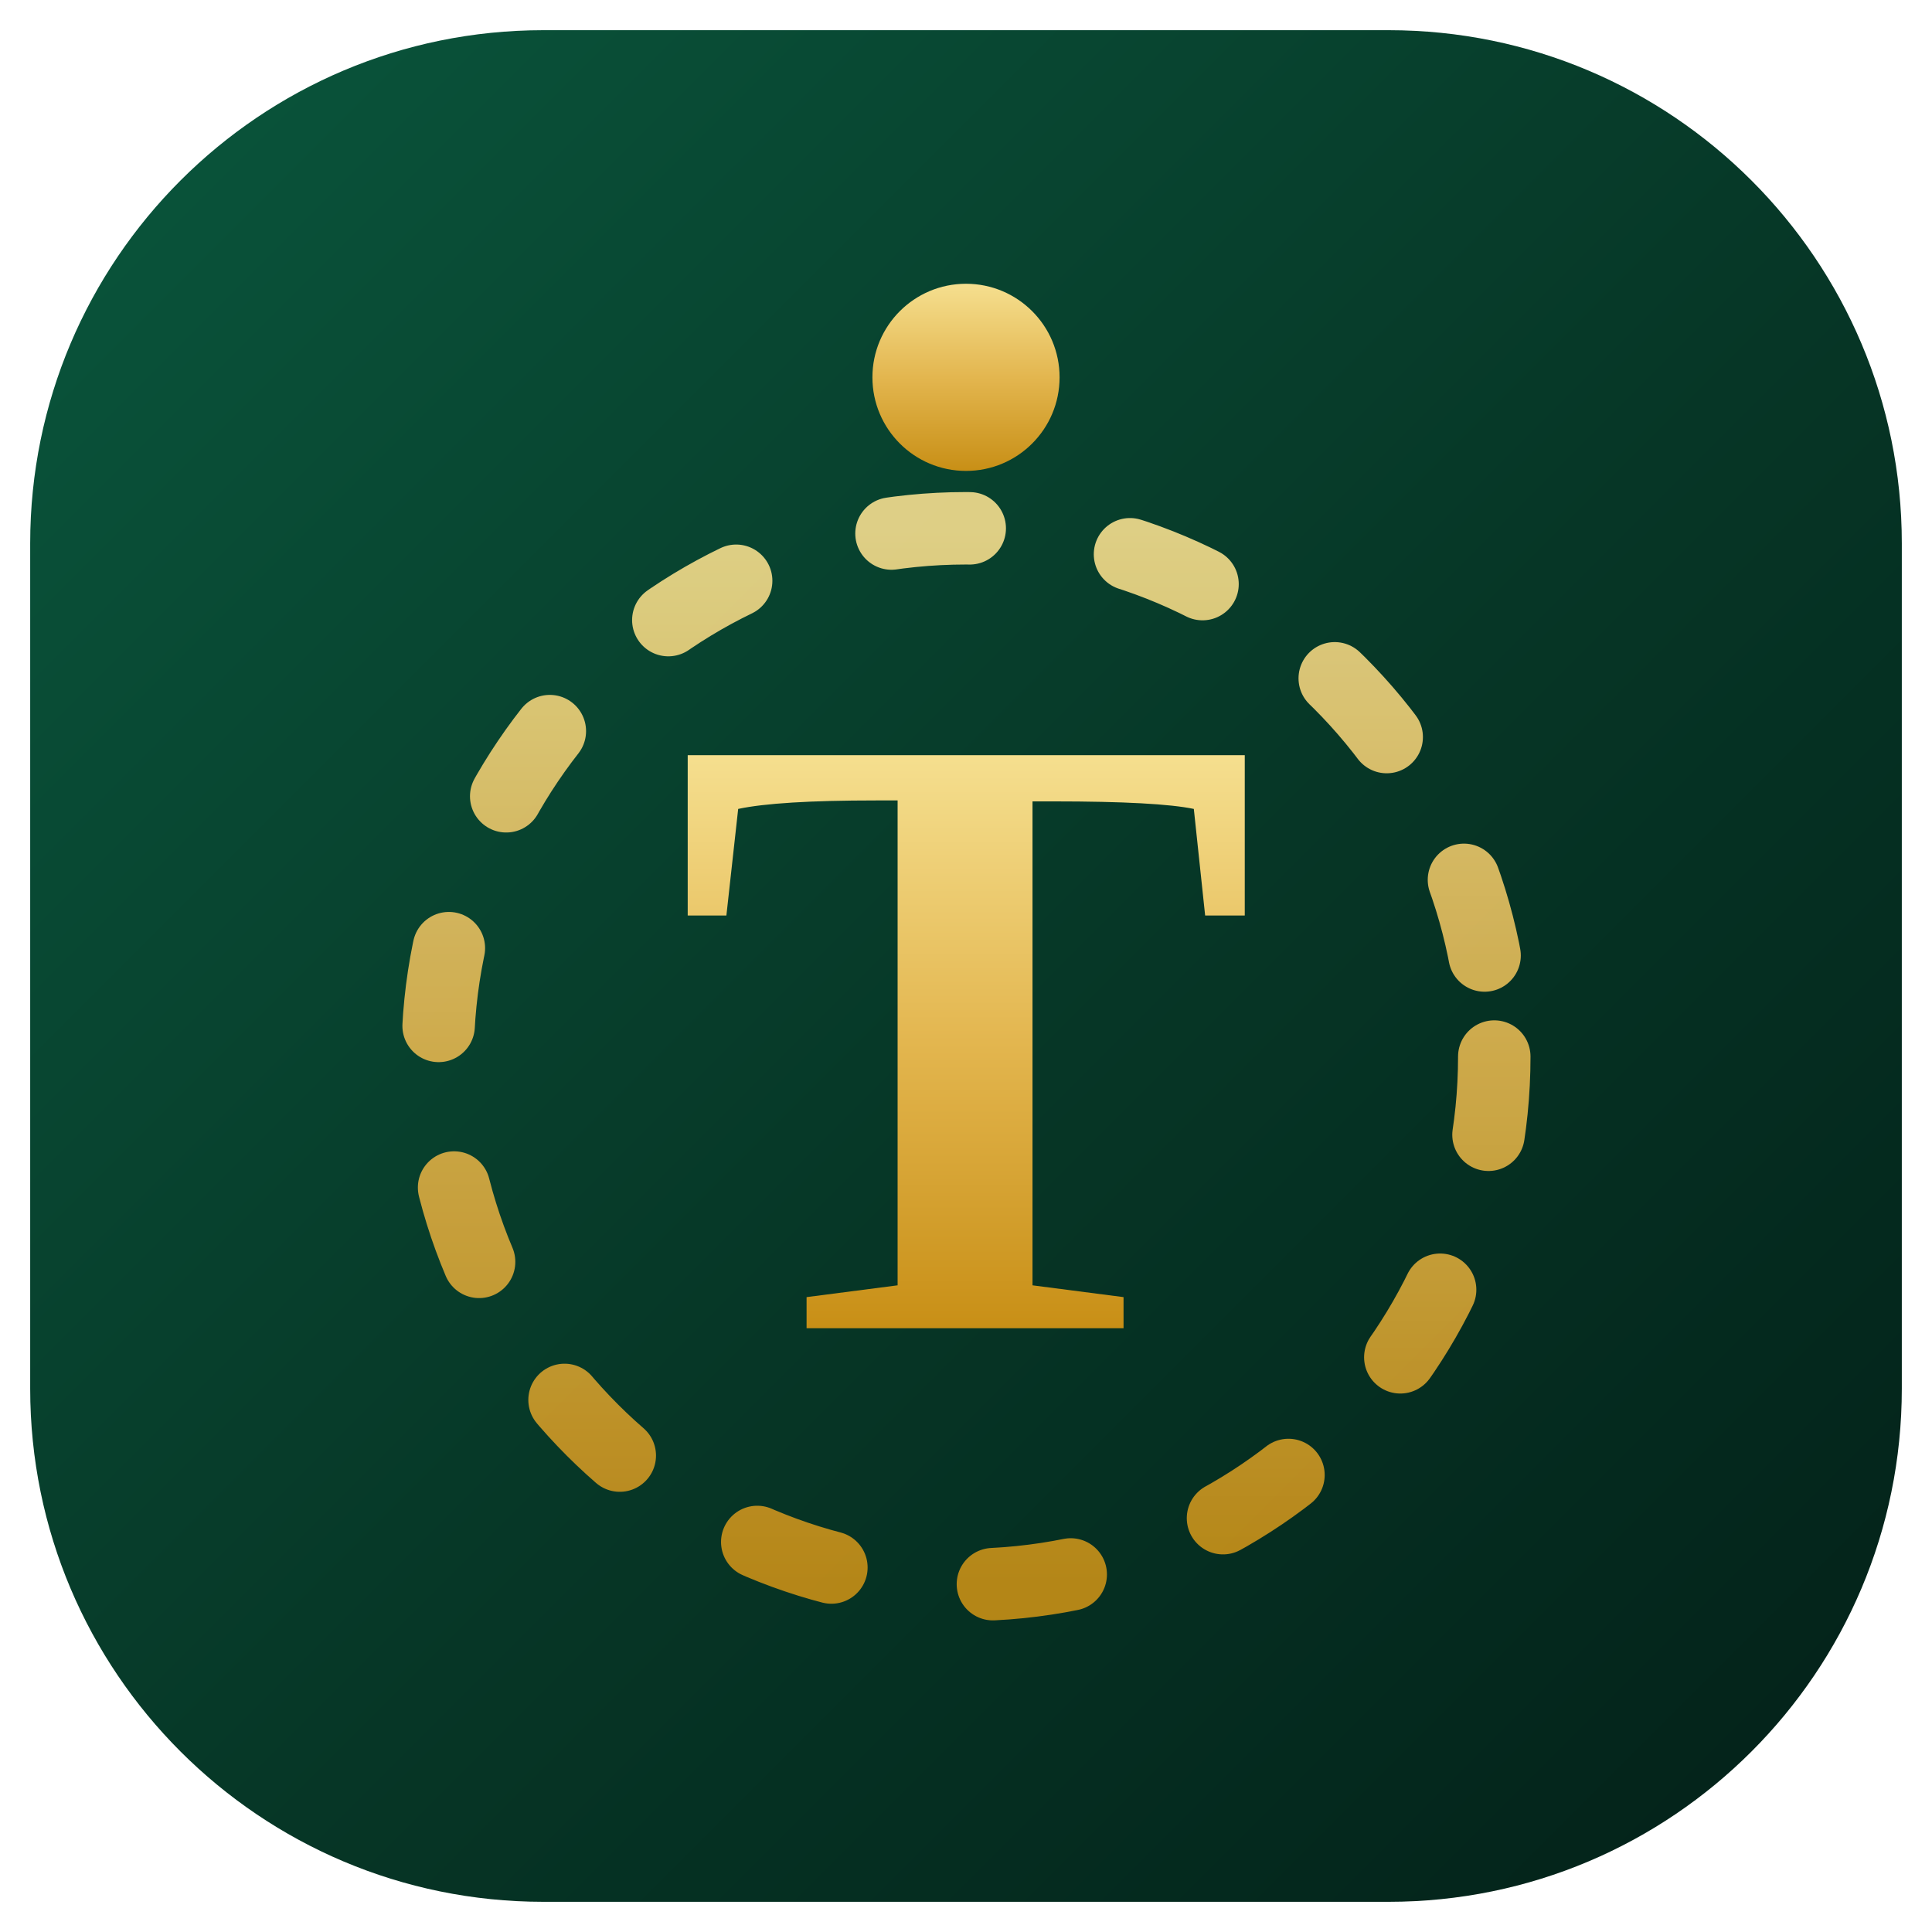
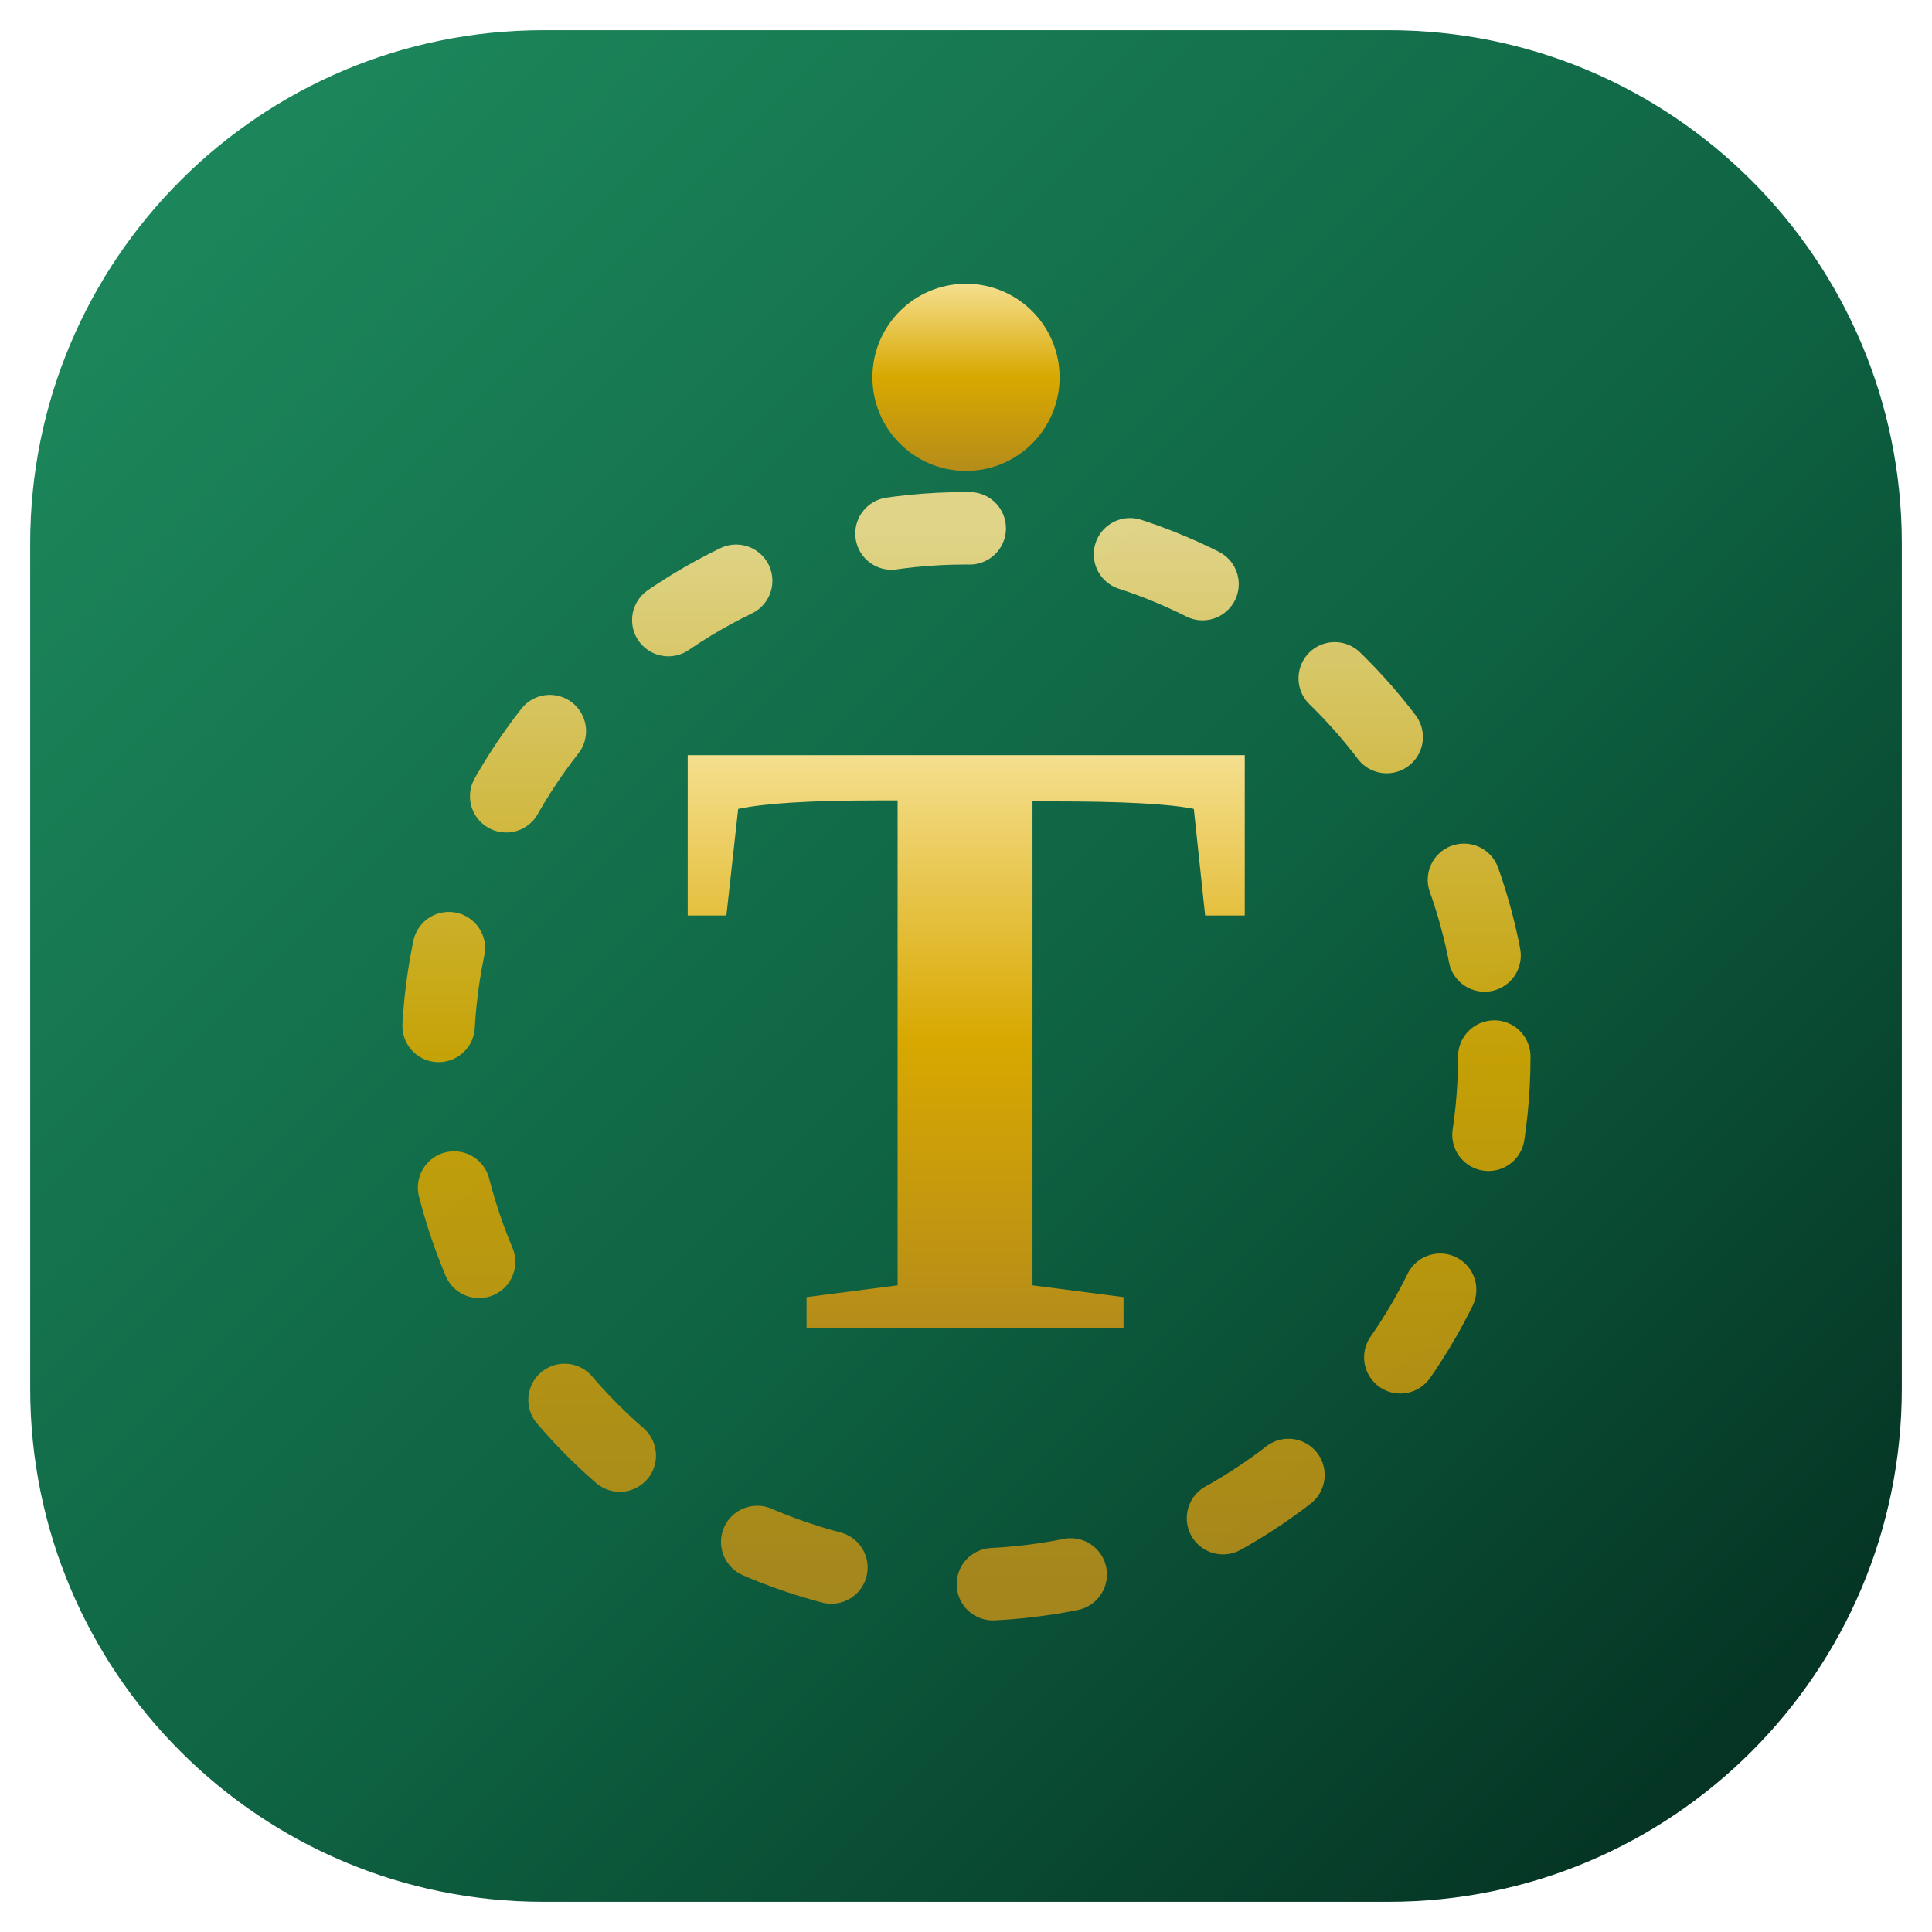
<svg xmlns="http://www.w3.org/2000/svg" viewBox="0 0 64 64">
  <defs>
    <linearGradient id="bg" x1="0" y1="0" x2="1" y2="1">
-       <stop offset="0" stop-color="#0a573d" />
-       <stop offset=".55" stop-color="#063626" />
-       <stop offset="1" stop-color="#032018" />
+       <stop offset="0" stop-color="#1f8d5f" />
+       <stop offset=".55" stop-color="#0e6242" />
+       <stop offset="1" stop-color="#032a1d" />
    </linearGradient>
    <linearGradient id="gold" x1="0" y1="0" x2="0" y2="1">
      <stop offset="0" stop-color="#f5df8f" />
-       <stop offset=".5" stop-color="#e3b64f" />
-       <stop offset="1" stop-color="#c88f16" />
+       <stop offset=".5" stop-color="#d8a800" />
+       <stop offset="1" stop-color="#b58c1a" />
    </linearGradient>
  </defs>
  <rect x="1" y="1" width="62" height="62" rx="17" fill="url(#bg)" />
  <circle cx="32" cy="35" r="17.5" fill="none" stroke="url(#gold)" stroke-width="2.4" stroke-dasharray="2.6 5.4" stroke-linecap="round" opacity=".9" />
  <text x="32" y="44" text-anchor="middle" font-family="Georgia, 'Times New Roman', serif" font-weight="700" font-size="29" fill="url(#gold)">T</text>
  <circle cx="32" cy="12.5" r="3.1" fill="url(#gold)" />
</svg>
